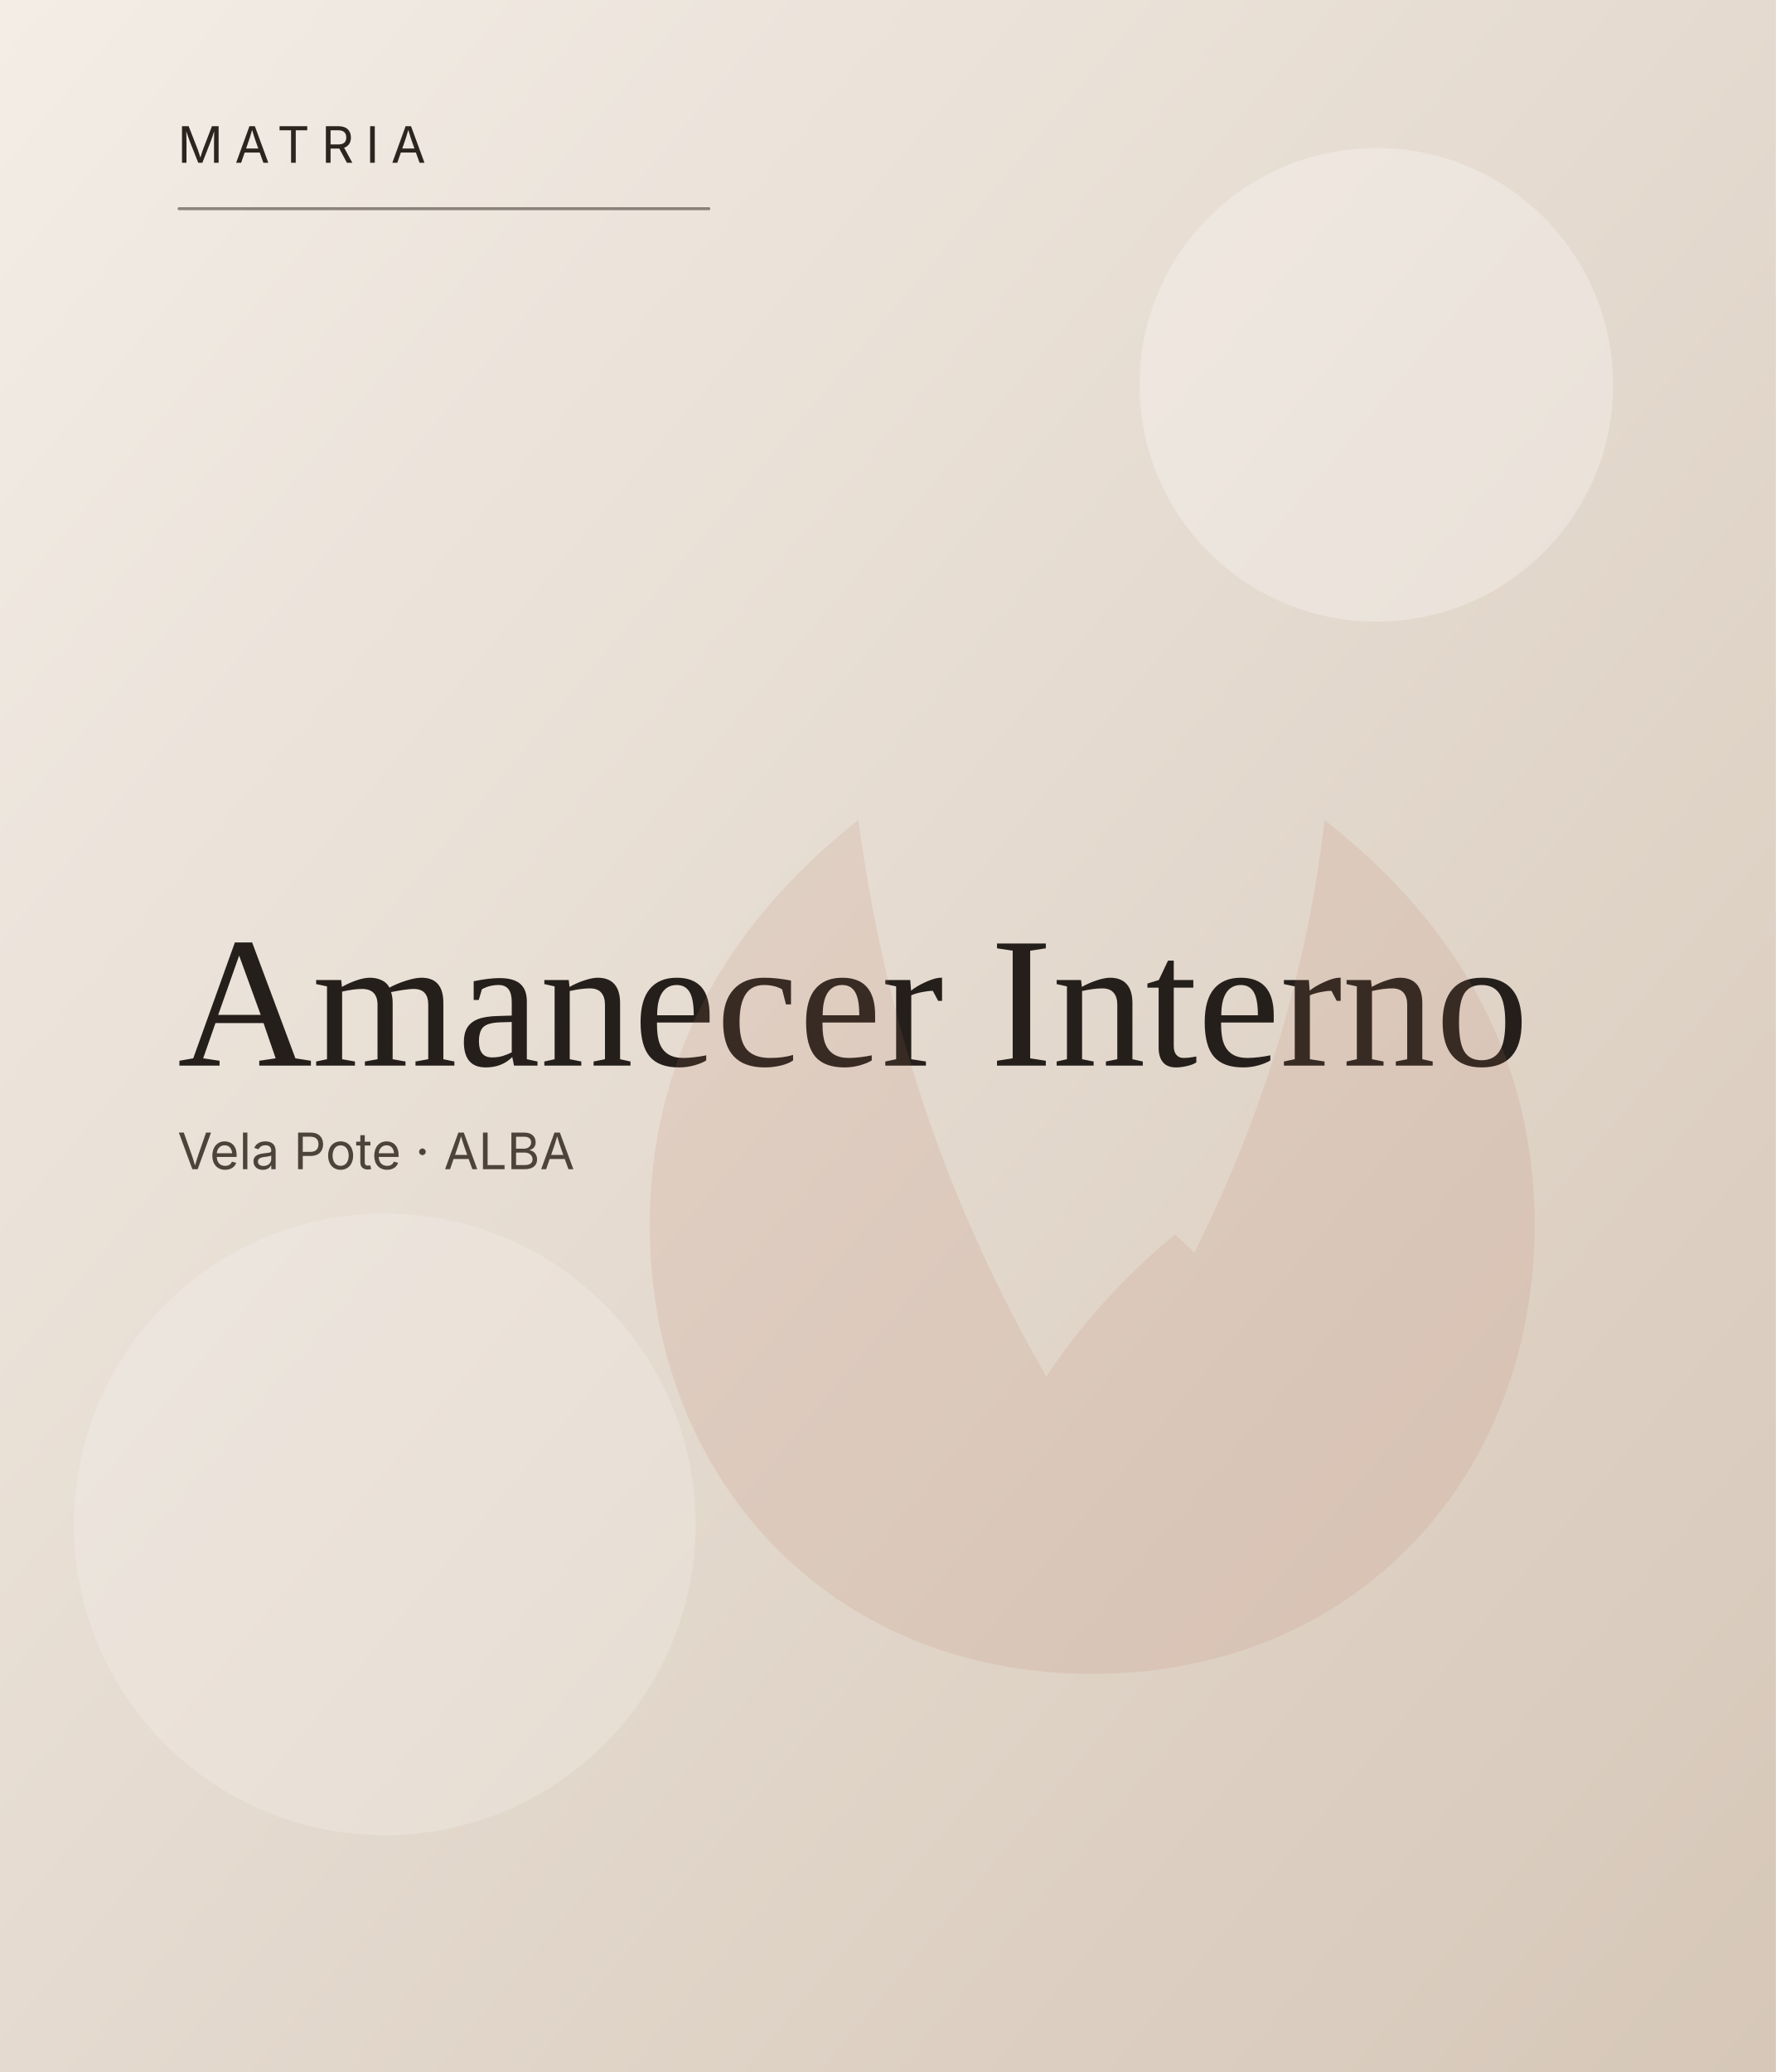
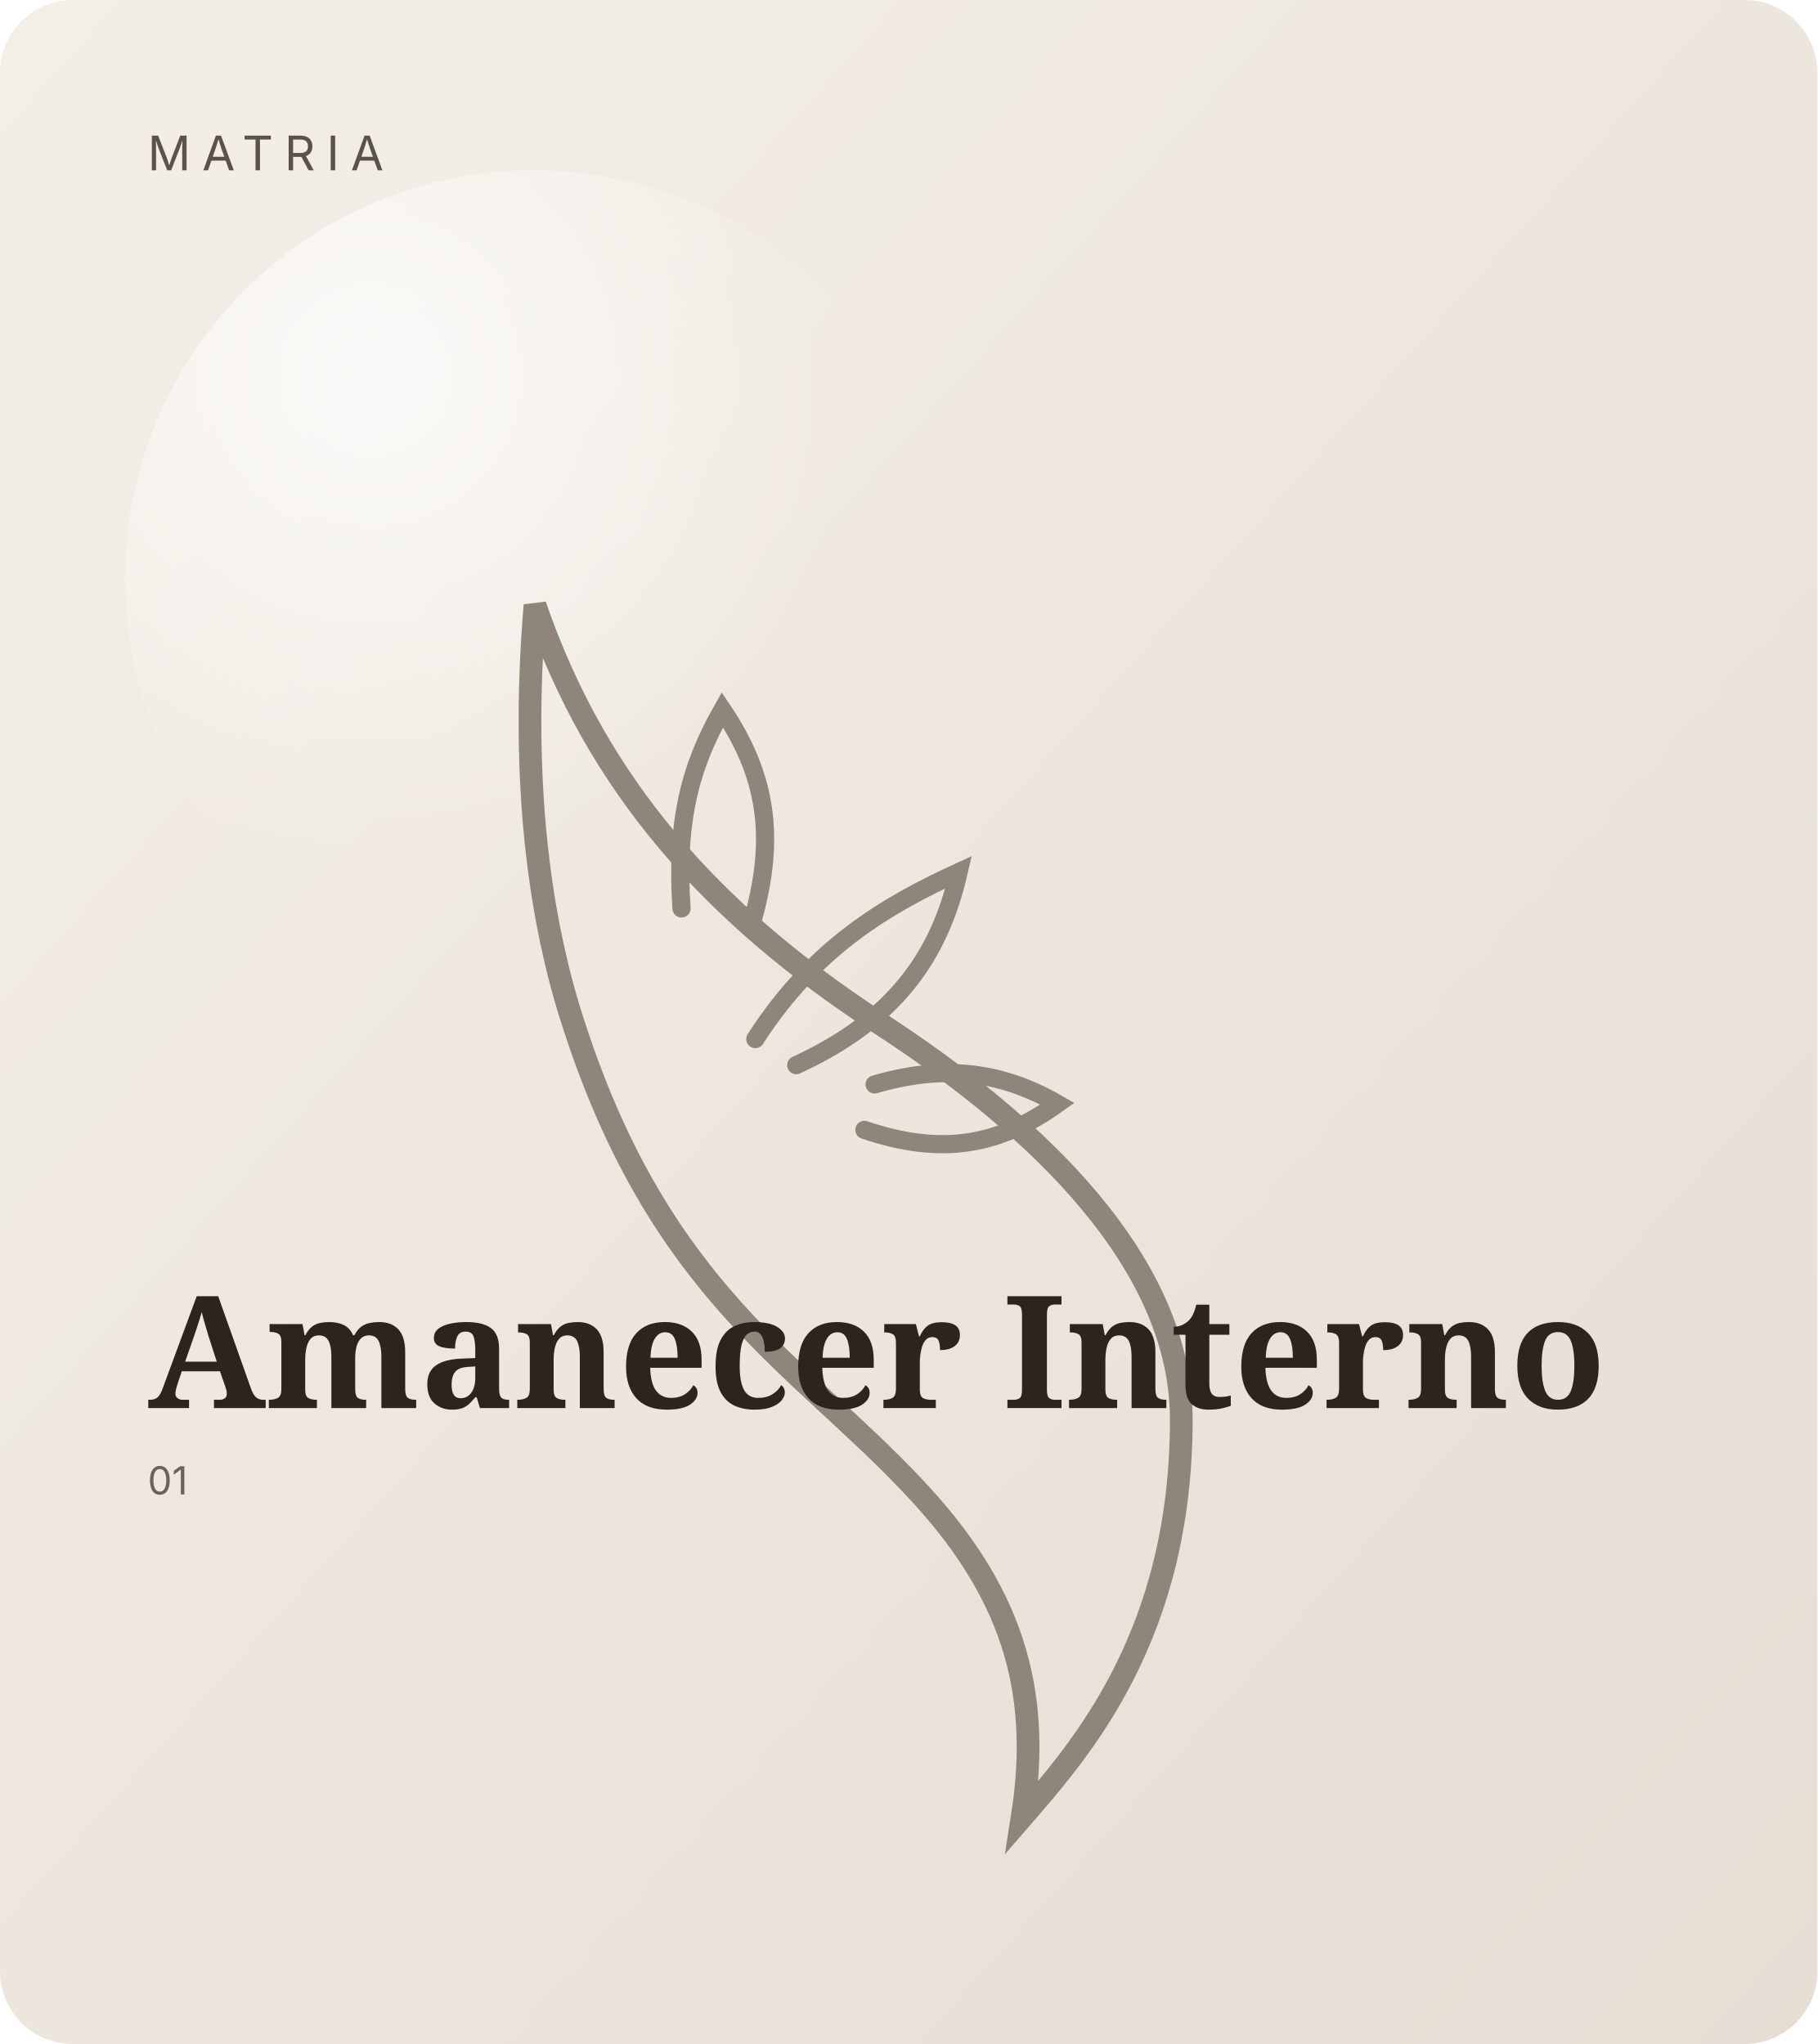
- <svg xmlns="http://www.w3.org/2000/svg" width="1200" height="1400" viewBox="0 0 1200 1400" role="img" aria-label="Amanecer Interno">
+ <svg xmlns="http://www.w3.org/2000/svg" width="1600" height="1800" viewBox="0 0 1600 1800" role="img" aria-label="Amanecer Interno">
  <defs>
-     <linearGradient id="g" x1="0" y1="0" x2="1" y2="1">
-       <stop offset="0%" stop-color="#f3ede6" />
-       <stop offset="100%" stop-color="#d6c7b8" />
+     <linearGradient id="g" x1="0" x2="1" y1="0" y2="1">
+       <stop offset="0%" stop-color="#f3efe8" />
+       <stop offset="100%" stop-color="#e6ddd3" />
    </linearGradient>
+     <radialGradient id="r" cx="30%" cy="25%" r="60%">
+       <stop offset="0%" stop-color="#ffffff" stop-opacity="0.75" />
+       <stop offset="100%" stop-color="#ffffff" stop-opacity="0" />
+     </radialGradient>
  </defs>
-   <rect width="1200" height="1400" fill="url(#g)" />
-   <circle cx="930" cy="260" r="160" fill="rgba(255,255,255,0.28)" />
-   <circle cx="260" cy="1030" r="210" fill="rgba(255,255,255,0.18)" />
-   <rect x="120" y="140" width="360" height="2" rx="1" fill="#3a312a" opacity="0.55" />
-   <text x="120" y="110" font-family="Inter, Arial, sans-serif" font-size="34" letter-spacing="8" fill="#2b241f">MATRIA</text>
-   <text x="120" y="720" font-family="Georgia, 'Times New Roman', serif" font-size="126" fill="#241f1a">Amanecer Interno</text>
-   <text x="120" y="790" font-family="Inter, Arial, sans-serif" font-size="34" fill="#4d433b">Vela Pote · ALBA</text>
-   <path d="M760 930c75-120 120-245 135-376 92 72 142 163 142 274 0 168-119 303-299 303s-299-135-299-303c0-110 50-202 141-274 18 134 59 258 127 376 24-36 53-68 87-96 30 27 54 60 66 96Z" fill="#b97860" opacity="0.14" />
+   <rect width="1600" height="1800" rx="64" fill="url(#g)" />
+   <circle cx="470" cy="510" r="360" fill="url(#r)" />
+   <path d="M1040 1250c0 190-88 290-140 350 18-114-11-201-95-290-102-109-223-172-299-405-31-93-48-217-35-372 55 160 157 272 300 366 144 93 269 214 269 351Z" fill="none" stroke="#8f857b" stroke-width="20" stroke-linecap="round" />
+   <path d="M665 915c52-81 116-118 179-147-17 74-56 130-143 170" fill="none" stroke="#8f857b" stroke-width="16" stroke-linecap="round" />
+   <path d="M600 800c-5-76 7-124 36-175 39 58 47 112 27 184" fill="none" stroke="#8f857b" stroke-width="16" stroke-linecap="round" />
+   <path d="M770 955c58-17 109-13 161 17-52 37-102 46-170 23" fill="none" stroke="#8f857b" stroke-width="16" stroke-linecap="round" />
+   <text x="130" y="150" fill="#5b534b" font-family="Inter, Arial, sans-serif" font-size="42" letter-spacing="10">MATRIA</text>
+   <text x="130" y="1240" fill="#2b241f" font-family="'Cormorant Garamond', Georgia, serif" font-size="138" font-weight="600">Amanecer Interno</text>
+   <text x="130" y="1316" fill="#6b6259" font-family="Inter, Arial, sans-serif" font-size="34">01</text>
</svg>
